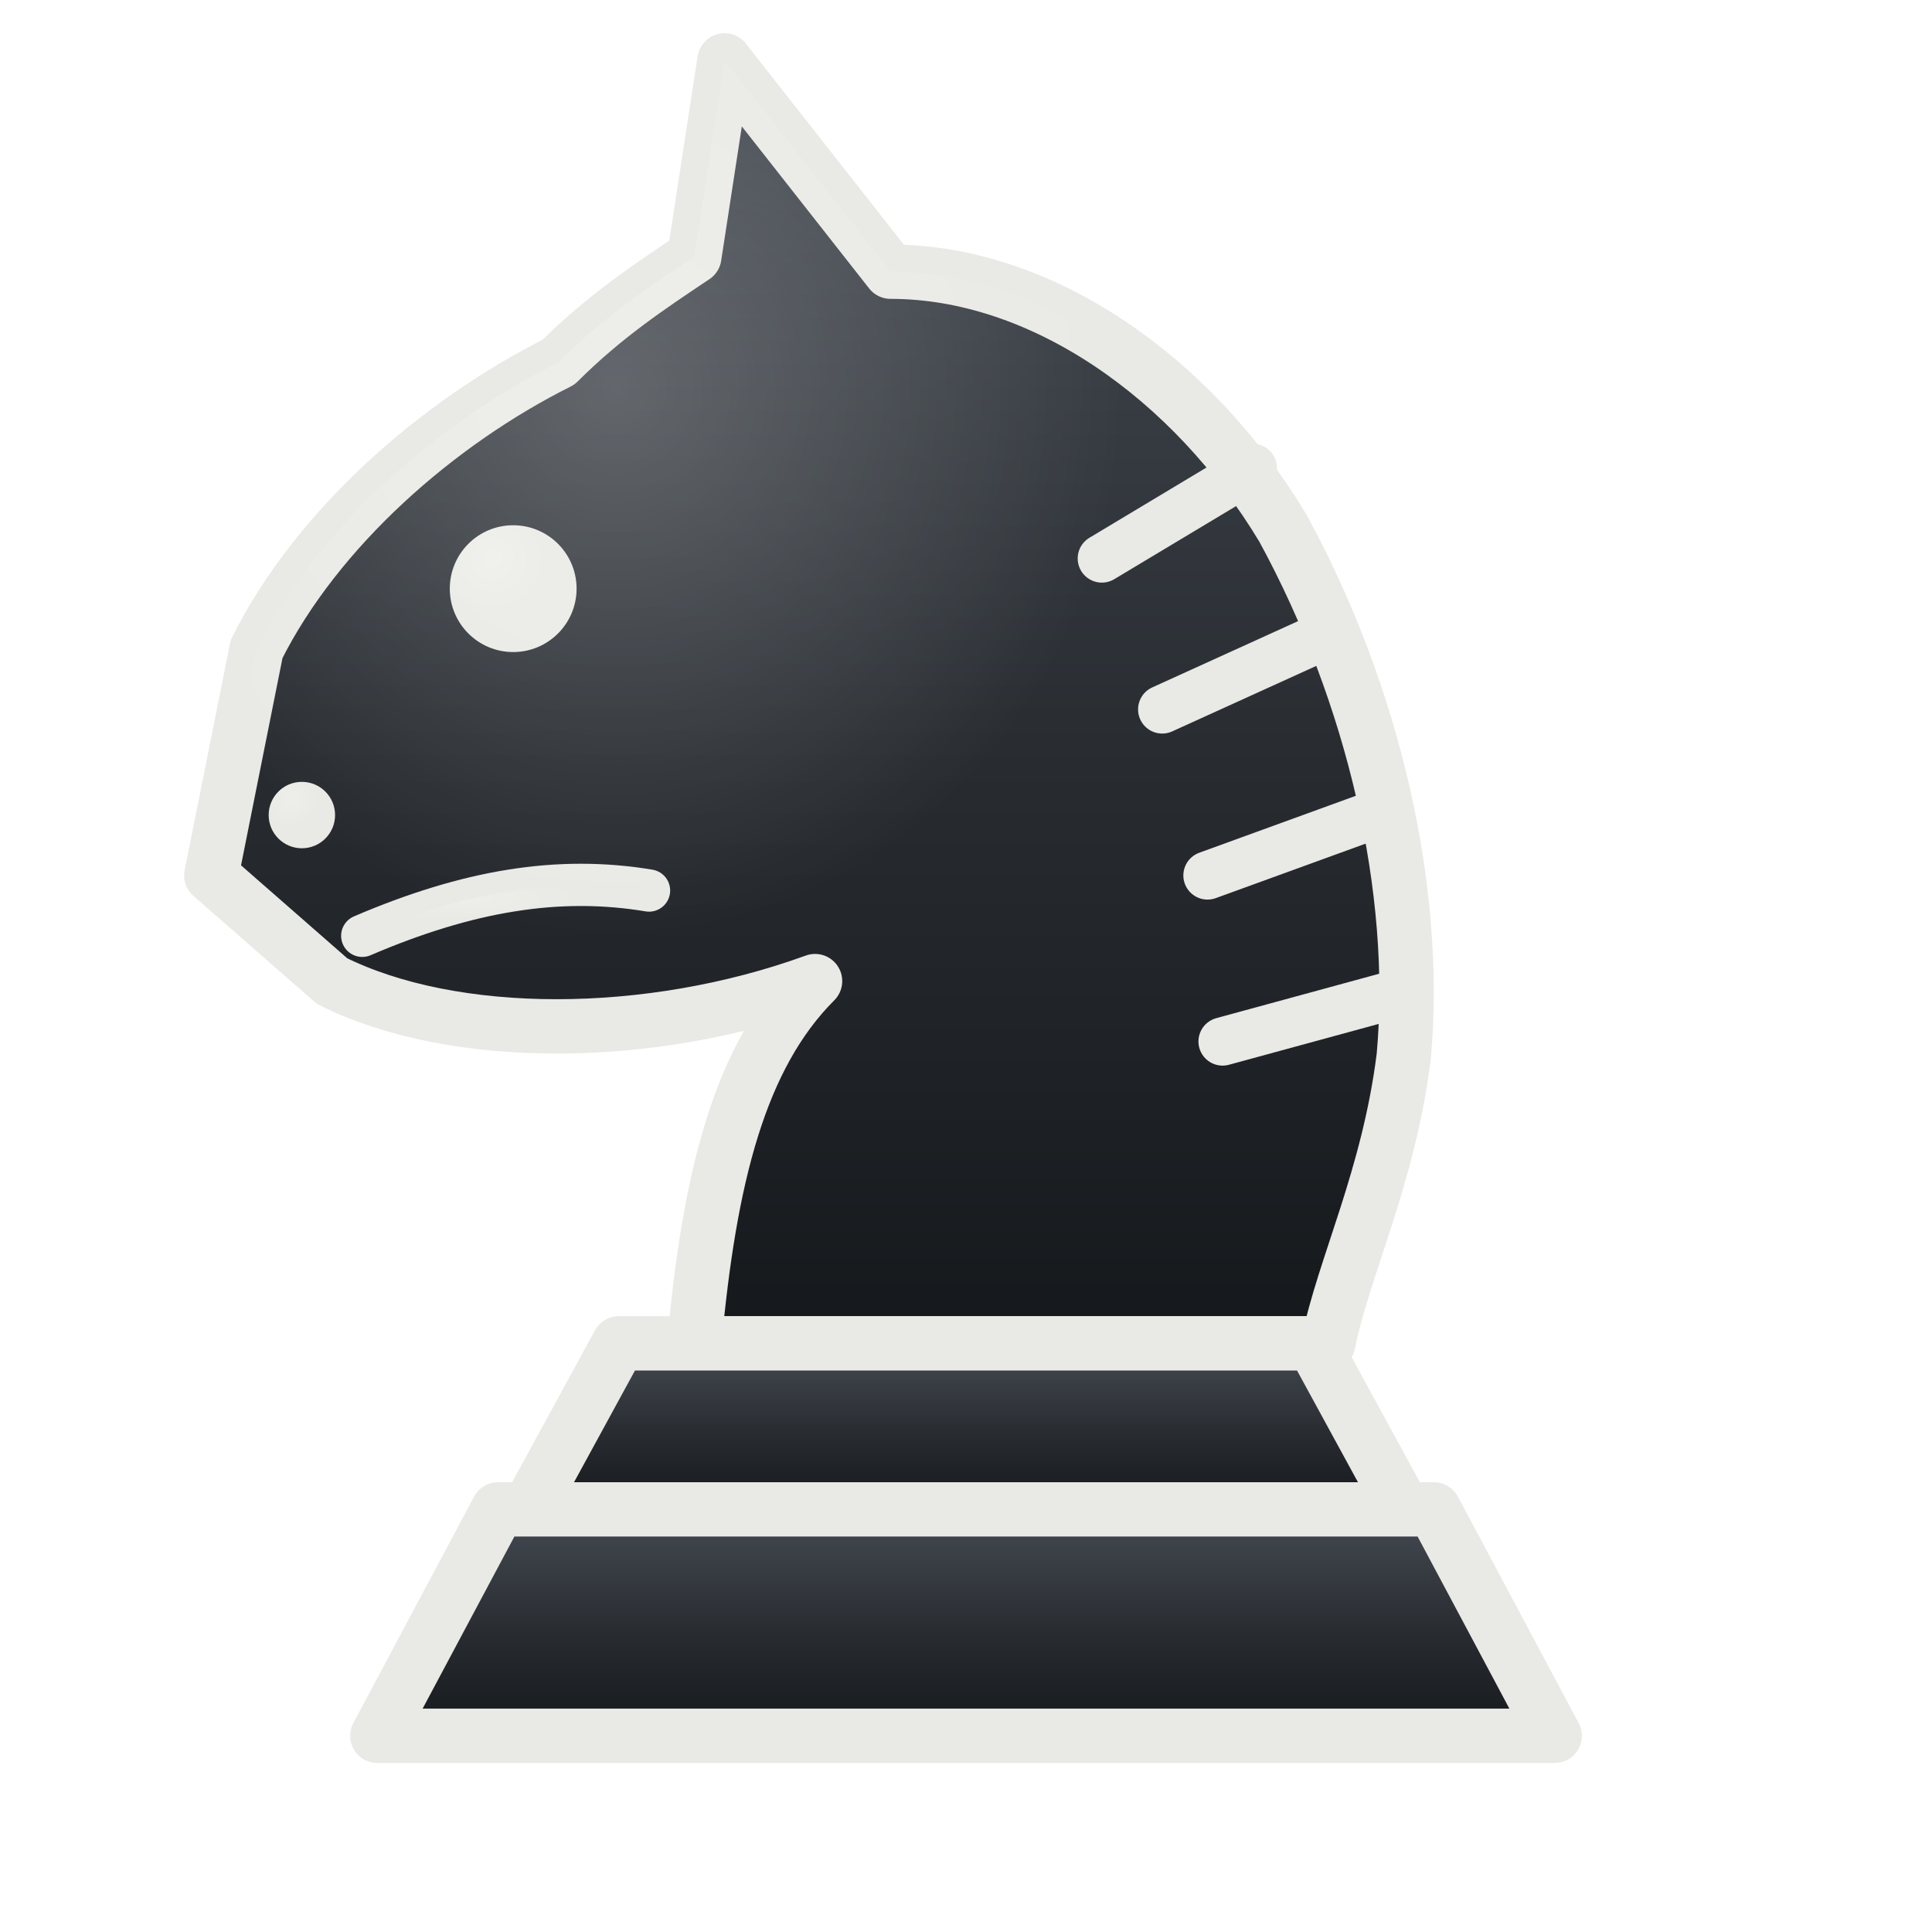
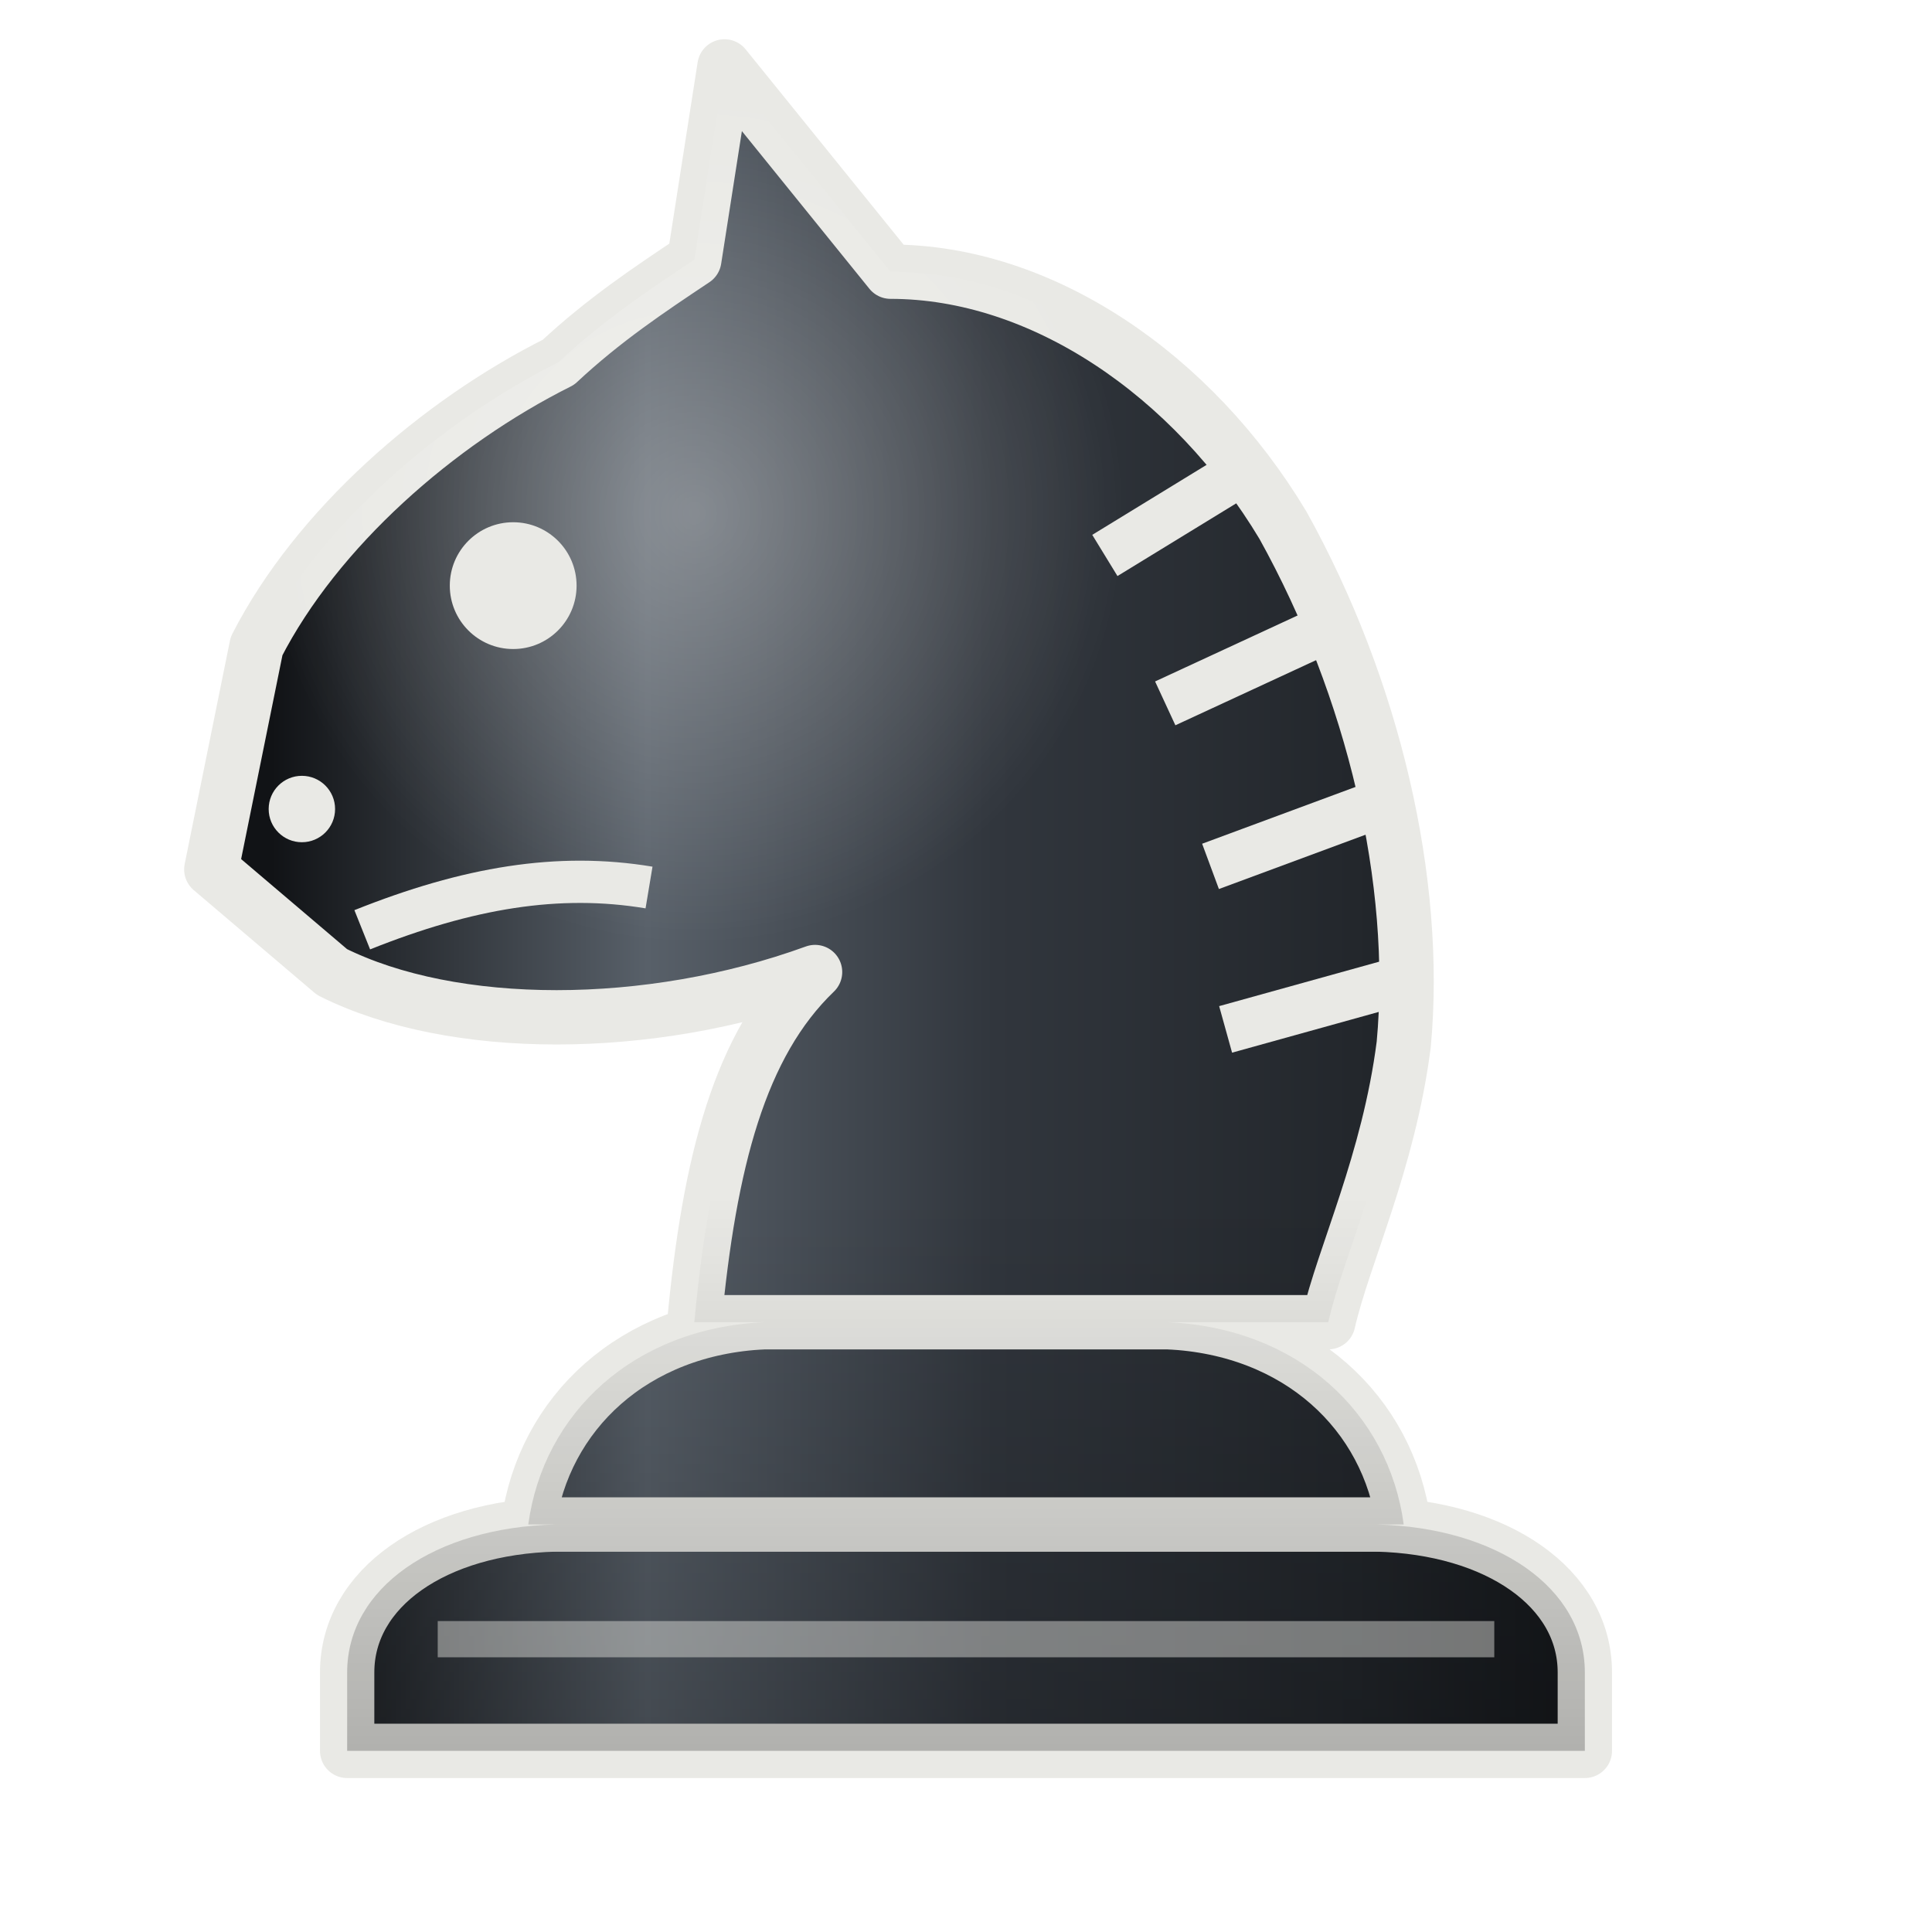
<svg xmlns="http://www.w3.org/2000/svg" width="64" height="64" viewBox="0 0 64 64">
  <defs>
-     <linearGradient id="body" x1="0" y1="0" x2="0" y2="1">
-       <stop offset="0" stop-color="#454B53" />
-       <stop offset="0.55" stop-color="#282C31" />
-       <stop offset="1" stop-color="#15181B" />
+     <linearGradient id="round" gradientUnits="userSpaceOnUse" x1="9" y1="0" x2="55" y2="0">
+       <stop offset="0" stop-color="#111316" />
+       <stop offset="0.27" stop-color="#586069" />
+       <stop offset="0.52" stop-color="#31363D" />
+       <stop offset="0.78" stop-color="#23272C" />
+       <stop offset="1" stop-color="#111316" />
    </linearGradient>
-     <radialGradient id="sheen" cx="0.34" cy="0.26" r="0.42">
-       <stop offset="0" stop-color="#FFFFFF" stop-opacity="0.22" />
-       <stop offset="1" stop-color="#FFFFFF" stop-opacity="0" />
+     <linearGradient id="ground" gradientUnits="userSpaceOnUse" x1="0" y1="4" x2="0" y2="58">
+       <stop offset="0" stop-color="#000000" stop-opacity="0" />
+       <stop offset="0.66" stop-color="#000000" stop-opacity="0" />
+       <stop offset="1" stop-color="#000000" stop-opacity="0.24" />
+     </linearGradient>
+     <radialGradient id="spec" gradientUnits="userSpaceOnUse" cx="23" cy="17" r="19">
+       <stop offset="0" stop-color="#FFFFFF" stop-opacity="0.30" />
+       <stop offset="0.75" stop-color="#FFFFFF" stop-opacity="0" />
    </radialGradient>
  </defs>
-   <g fill="url(#body)" stroke="#E9E9E5" stroke-width="1.8" stroke-linejoin="round" stroke-linecap="round">
-     <path d="M 23 44.5 C 23.5 39 24.5 35 27 32.5 C 21.5 34.5 15 34.5 11 32.5 L 7 29 L 8.5 21.5 C 10.5 17.5 14.5 14 18.5 12 C 20 10.5 21.5 9.5 23 8.5 L 24 2 L 29.5 9 C 34.5 9 39.5 12.5 42.5 17.5 C 45.5 23 47 29.5 46.5 35 C 46 39 44.5 42 44 44.5 Z" />
-     <path d="M 41.5 15.5 L 36.5 18.5 M 44 21 L 38.5 23.5 M 45.5 27 L 40 29 M 46 33 L 40.5 34.5" stroke="#E9E9E5" stroke-width="1.6" fill="none" />
-     <path d="M 12 31 C 15.5 29.5 18.5 29 21.5 29.5" stroke="#E9E9E5" stroke-width="1.4" fill="none" />
-     <circle cx="17" cy="19.5" r="2.1" fill="#E9E9E5" stroke="none" />
-     <circle cx="10" cy="27" r="1.1" fill="#E9E9E5" stroke="none" />
-     <path d="M 17.5 50 L 46.5 50 L 43.5 44.5 L 20.5 44.5 Z" />
-     <path d="M 12.5 57.5 L 51.5 57.5 L 47.5 50 L 16.5 50 Z" />
+   <g fill="url(#round)" stroke="#E9E9E5" stroke-width="1.8" stroke-linejoin="round" stroke-linecap="round">
+     <path d="M 11.5 58 L 52.5 58 L 52.5 55.4 C 52.5 52.6 49.6 50.6 45.6 50.5 L 18.4 50.5 C 14.4 50.6 11.5 52.6 11.5 55.4 Z" />
+     <path d="M 17.5 50.5 C 18 46.8 21 44 25.3 43.8 L 38.7 43.8 C 43 44 46 46.8 46.5 50.5 Z" />
+     <path d="M 23 43.8 C 23.5 38.5 24.5 34.6 27 32.2 C 21.5 34.2 15 34.2 11 32.2 L 7 28.8 L 8.5 21.4 C 10.5 17.5 14.5 14 18.5 12 C 20 10.6 21.5 9.6 23 8.6 L 24 2.2 L 29.5 9 C 34.5 9 39.5 12.4 42.5 17.4 C 45.5 22.8 47 29.2 46.5 34.6 C 46 38.5 44.5 41.6 44 43.8 Z" />
  </g>
-   <g fill="url(#sheen)" stroke="none" pointer-events="none">
-     <path d="M 23 44.5 C 23.5 39 24.5 35 27 32.5 C 21.5 34.5 15 34.5 11 32.5 L 7 29 L 8.5 21.5 C 10.5 17.5 14.5 14 18.5 12 C 20 10.5 21.5 9.5 23 8.5 L 24 2 L 29.5 9 C 34.5 9 39.5 12.5 42.5 17.5 C 45.5 23 47 29.5 46.5 35 C 46 39 44.5 42 44 44.5 Z" />
-     <path d="M 41.5 15.5 L 36.5 18.5 M 44 21 L 38.5 23.5 M 45.5 27 L 40 29 M 46 33 L 40.5 34.5" />
-     <path d="M 12 31 C 15.5 29.5 18.5 29 21.5 29.5" stroke-width="1.4" />
-     <circle cx="17" cy="19.5" r="2.1" />
-     <circle cx="10" cy="27" r="1.1" />
+   <g fill="url(#ground)" stroke="none">
+     <path d="M 11.5 58 L 52.5 58 L 52.5 55.4 C 52.5 52.6 49.6 50.6 45.6 50.5 L 18.4 50.5 C 14.4 50.6 11.5 52.6 11.5 55.4 Z" />
+     <path d="M 17.5 50.5 C 18 46.8 21 44 25.3 43.8 L 38.7 43.8 C 43 44 46 46.8 46.5 50.5 Z" />
+     <path d="M 23 43.8 C 23.5 38.5 24.5 34.6 27 32.2 C 21.5 34.2 15 34.2 11 32.2 L 7 28.8 L 8.5 21.4 C 10.5 17.5 14.5 14 18.5 12 C 20 10.6 21.5 9.6 23 8.6 L 24 2.2 L 29.5 9 C 34.5 9 39.5 12.4 42.5 17.4 C 45.5 22.8 47 29.2 46.5 34.6 C 46 38.5 44.5 41.6 44 43.8 Z" />
+   </g>
+   <g fill="url(#spec)" stroke="none">
+     <path d="M 11.5 58 L 52.5 58 L 52.5 55.4 C 52.5 52.6 49.6 50.6 45.6 50.5 L 18.4 50.5 C 14.4 50.6 11.5 52.6 11.5 55.4 Z" />
+     <path d="M 17.5 50.5 C 18 46.8 21 44 25.3 43.8 L 38.7 43.8 C 43 44 46 46.8 46.5 50.5 Z" />
+     <path d="M 23 43.8 C 23.5 38.5 24.5 34.6 27 32.2 C 21.5 34.2 15 34.2 11 32.2 L 7 28.8 L 8.5 21.4 C 10.5 17.5 14.5 14 18.5 12 C 20 10.6 21.5 9.6 23 8.6 L 24 2.2 L 29.5 9 C 34.5 9 39.5 12.4 42.5 17.4 C 45.5 22.8 47 29.2 46.5 34.6 C 46 38.5 44.5 41.6 44 43.8 Z" />
+   </g>
+   <g>
+     <path d="M 14.5 54.3 L 49.5 54.3" stroke="#E9E9E5" stroke-width="1.2" fill="none" opacity="0.45" />
+     <path d="M 41.5 15.4 L 36.6 18.4 M 44 20.8 L 38.6 23.3 M 45.5 26.7 L 40.1 28.7 M 46 32.6 L 40.6 34.1" stroke="#E9E9E5" stroke-width="1.6" fill="none" />
+     <path d="M 12 30.8 C 15.5 29.4 18.5 28.9 21.5 29.4" stroke="#E9E9E5" stroke-width="1.4" fill="none" />
+     <circle cx="17" cy="19.4" r="2.1" fill="#E9E9E5" stroke="none" />
+     <circle cx="10" cy="26.8" r="1.1" fill="#E9E9E5" stroke="none" />
  </g>
</svg>
